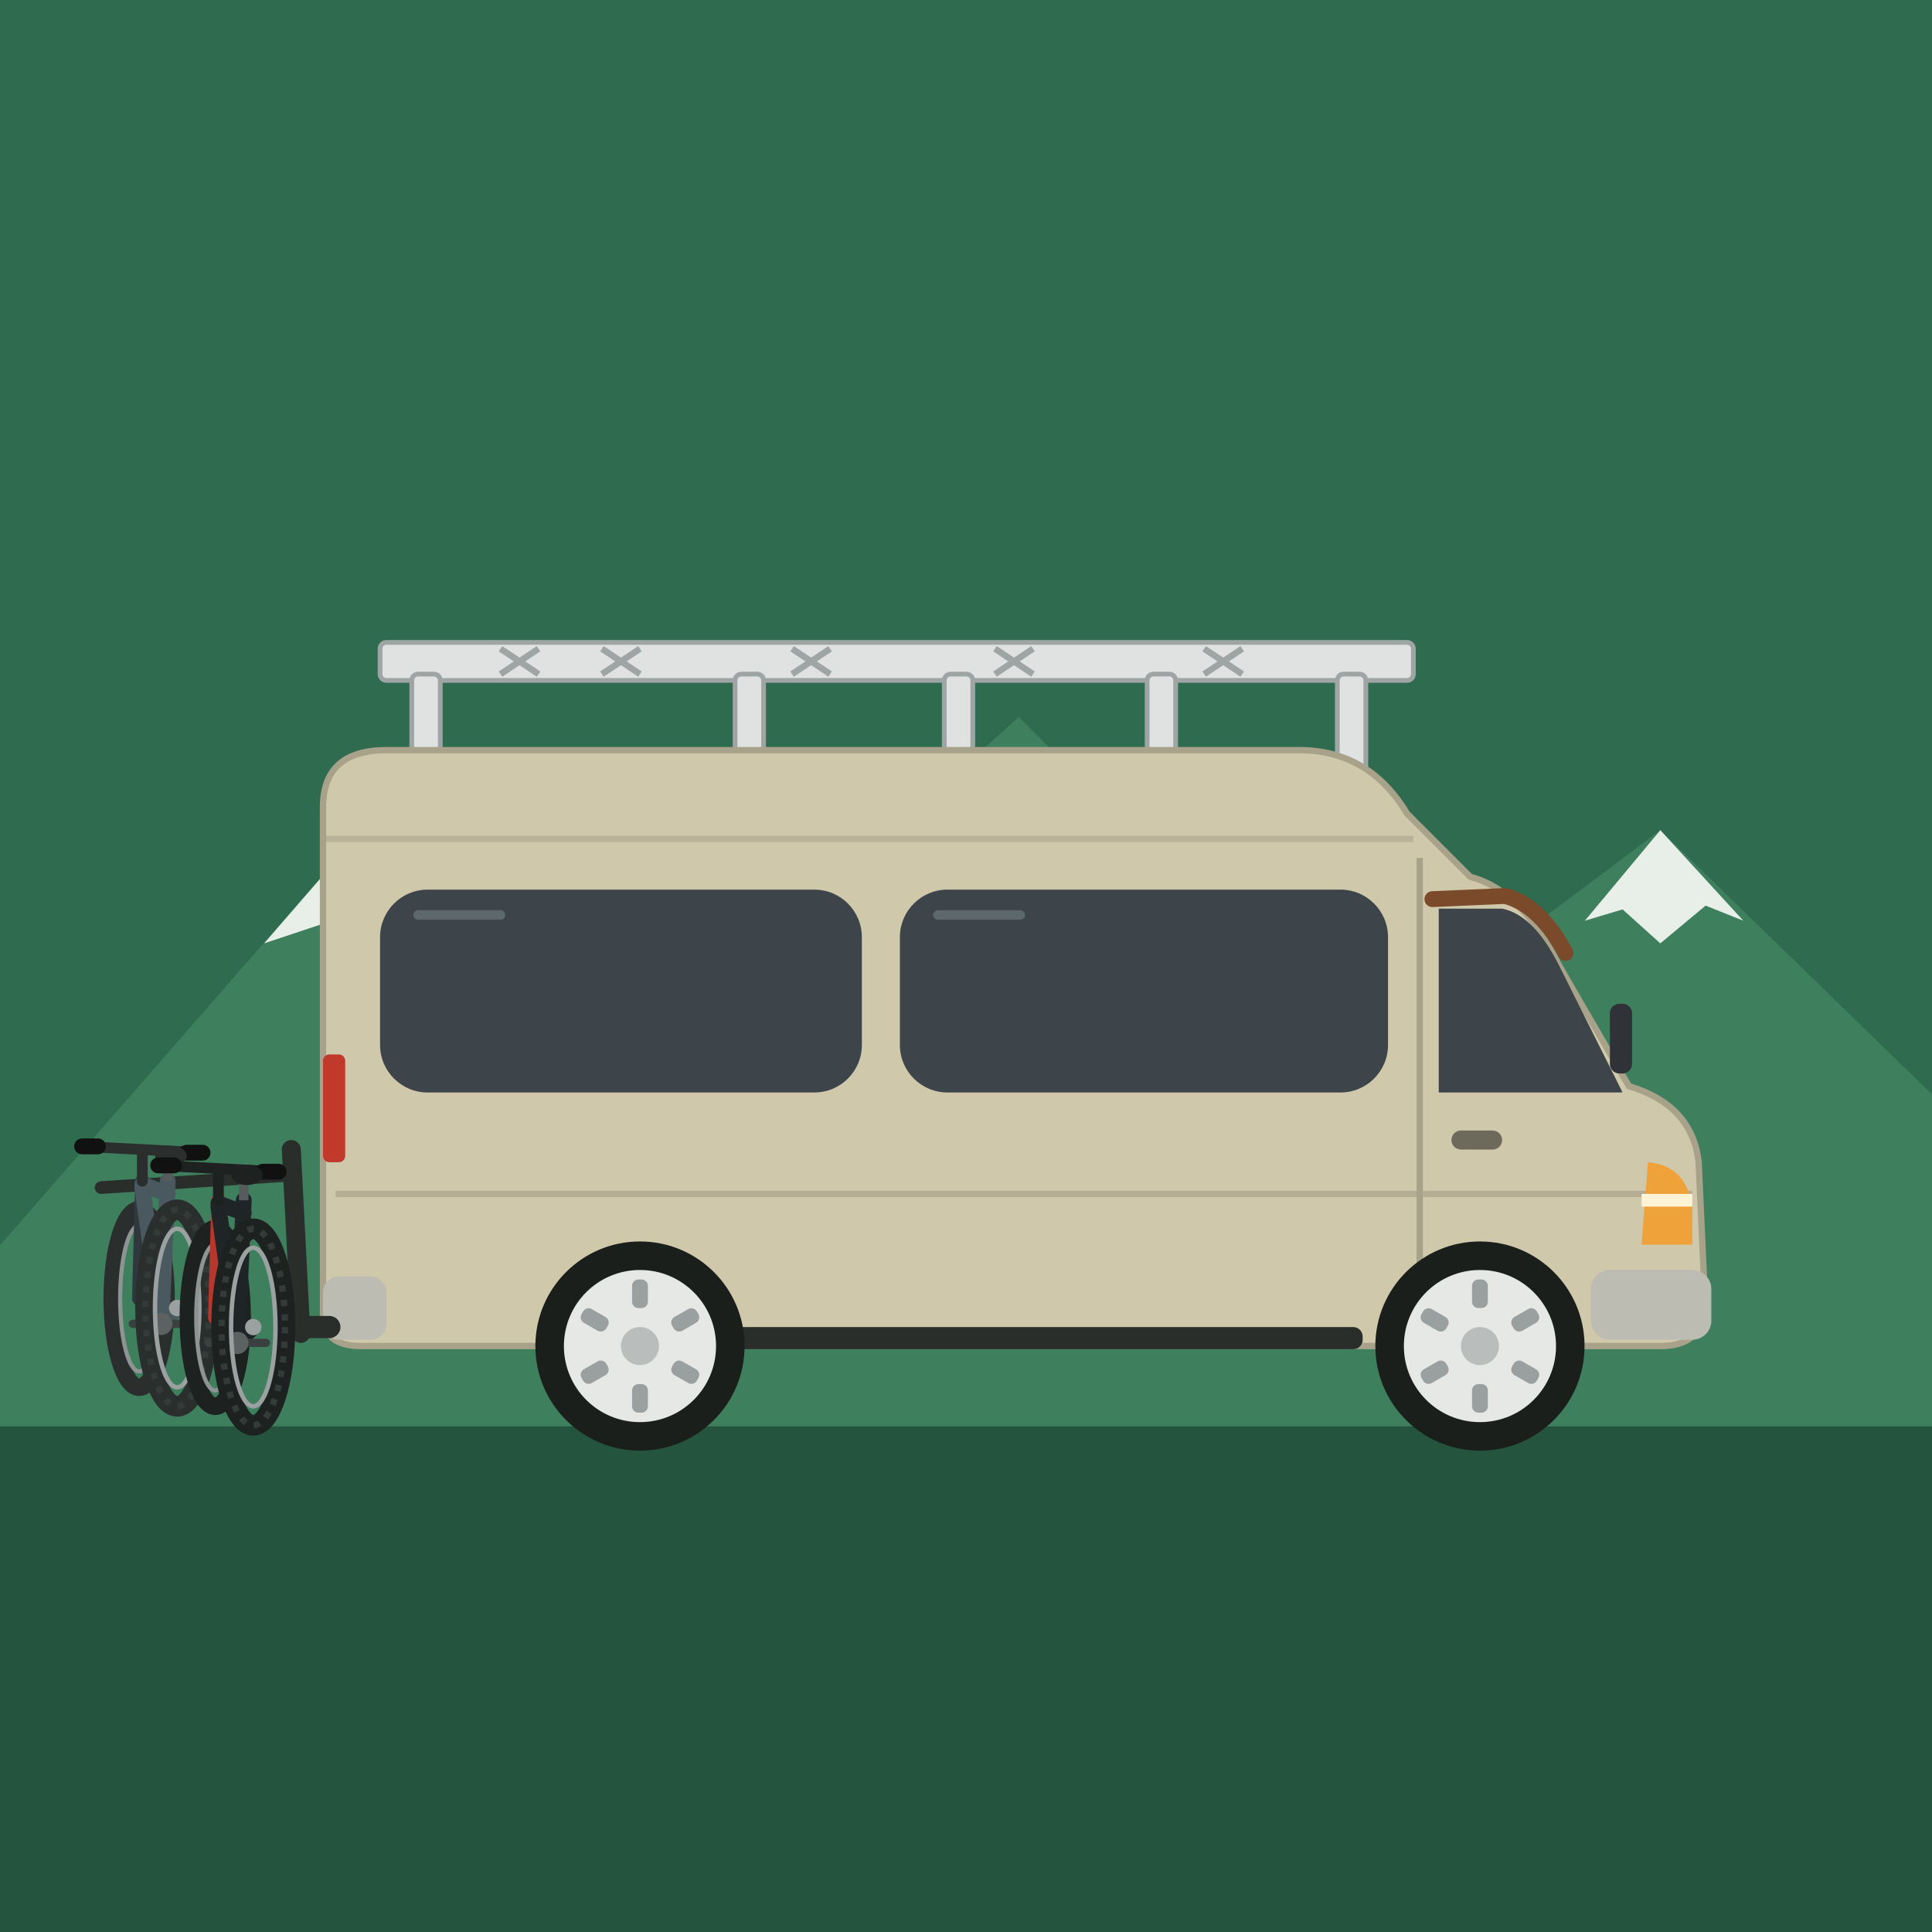
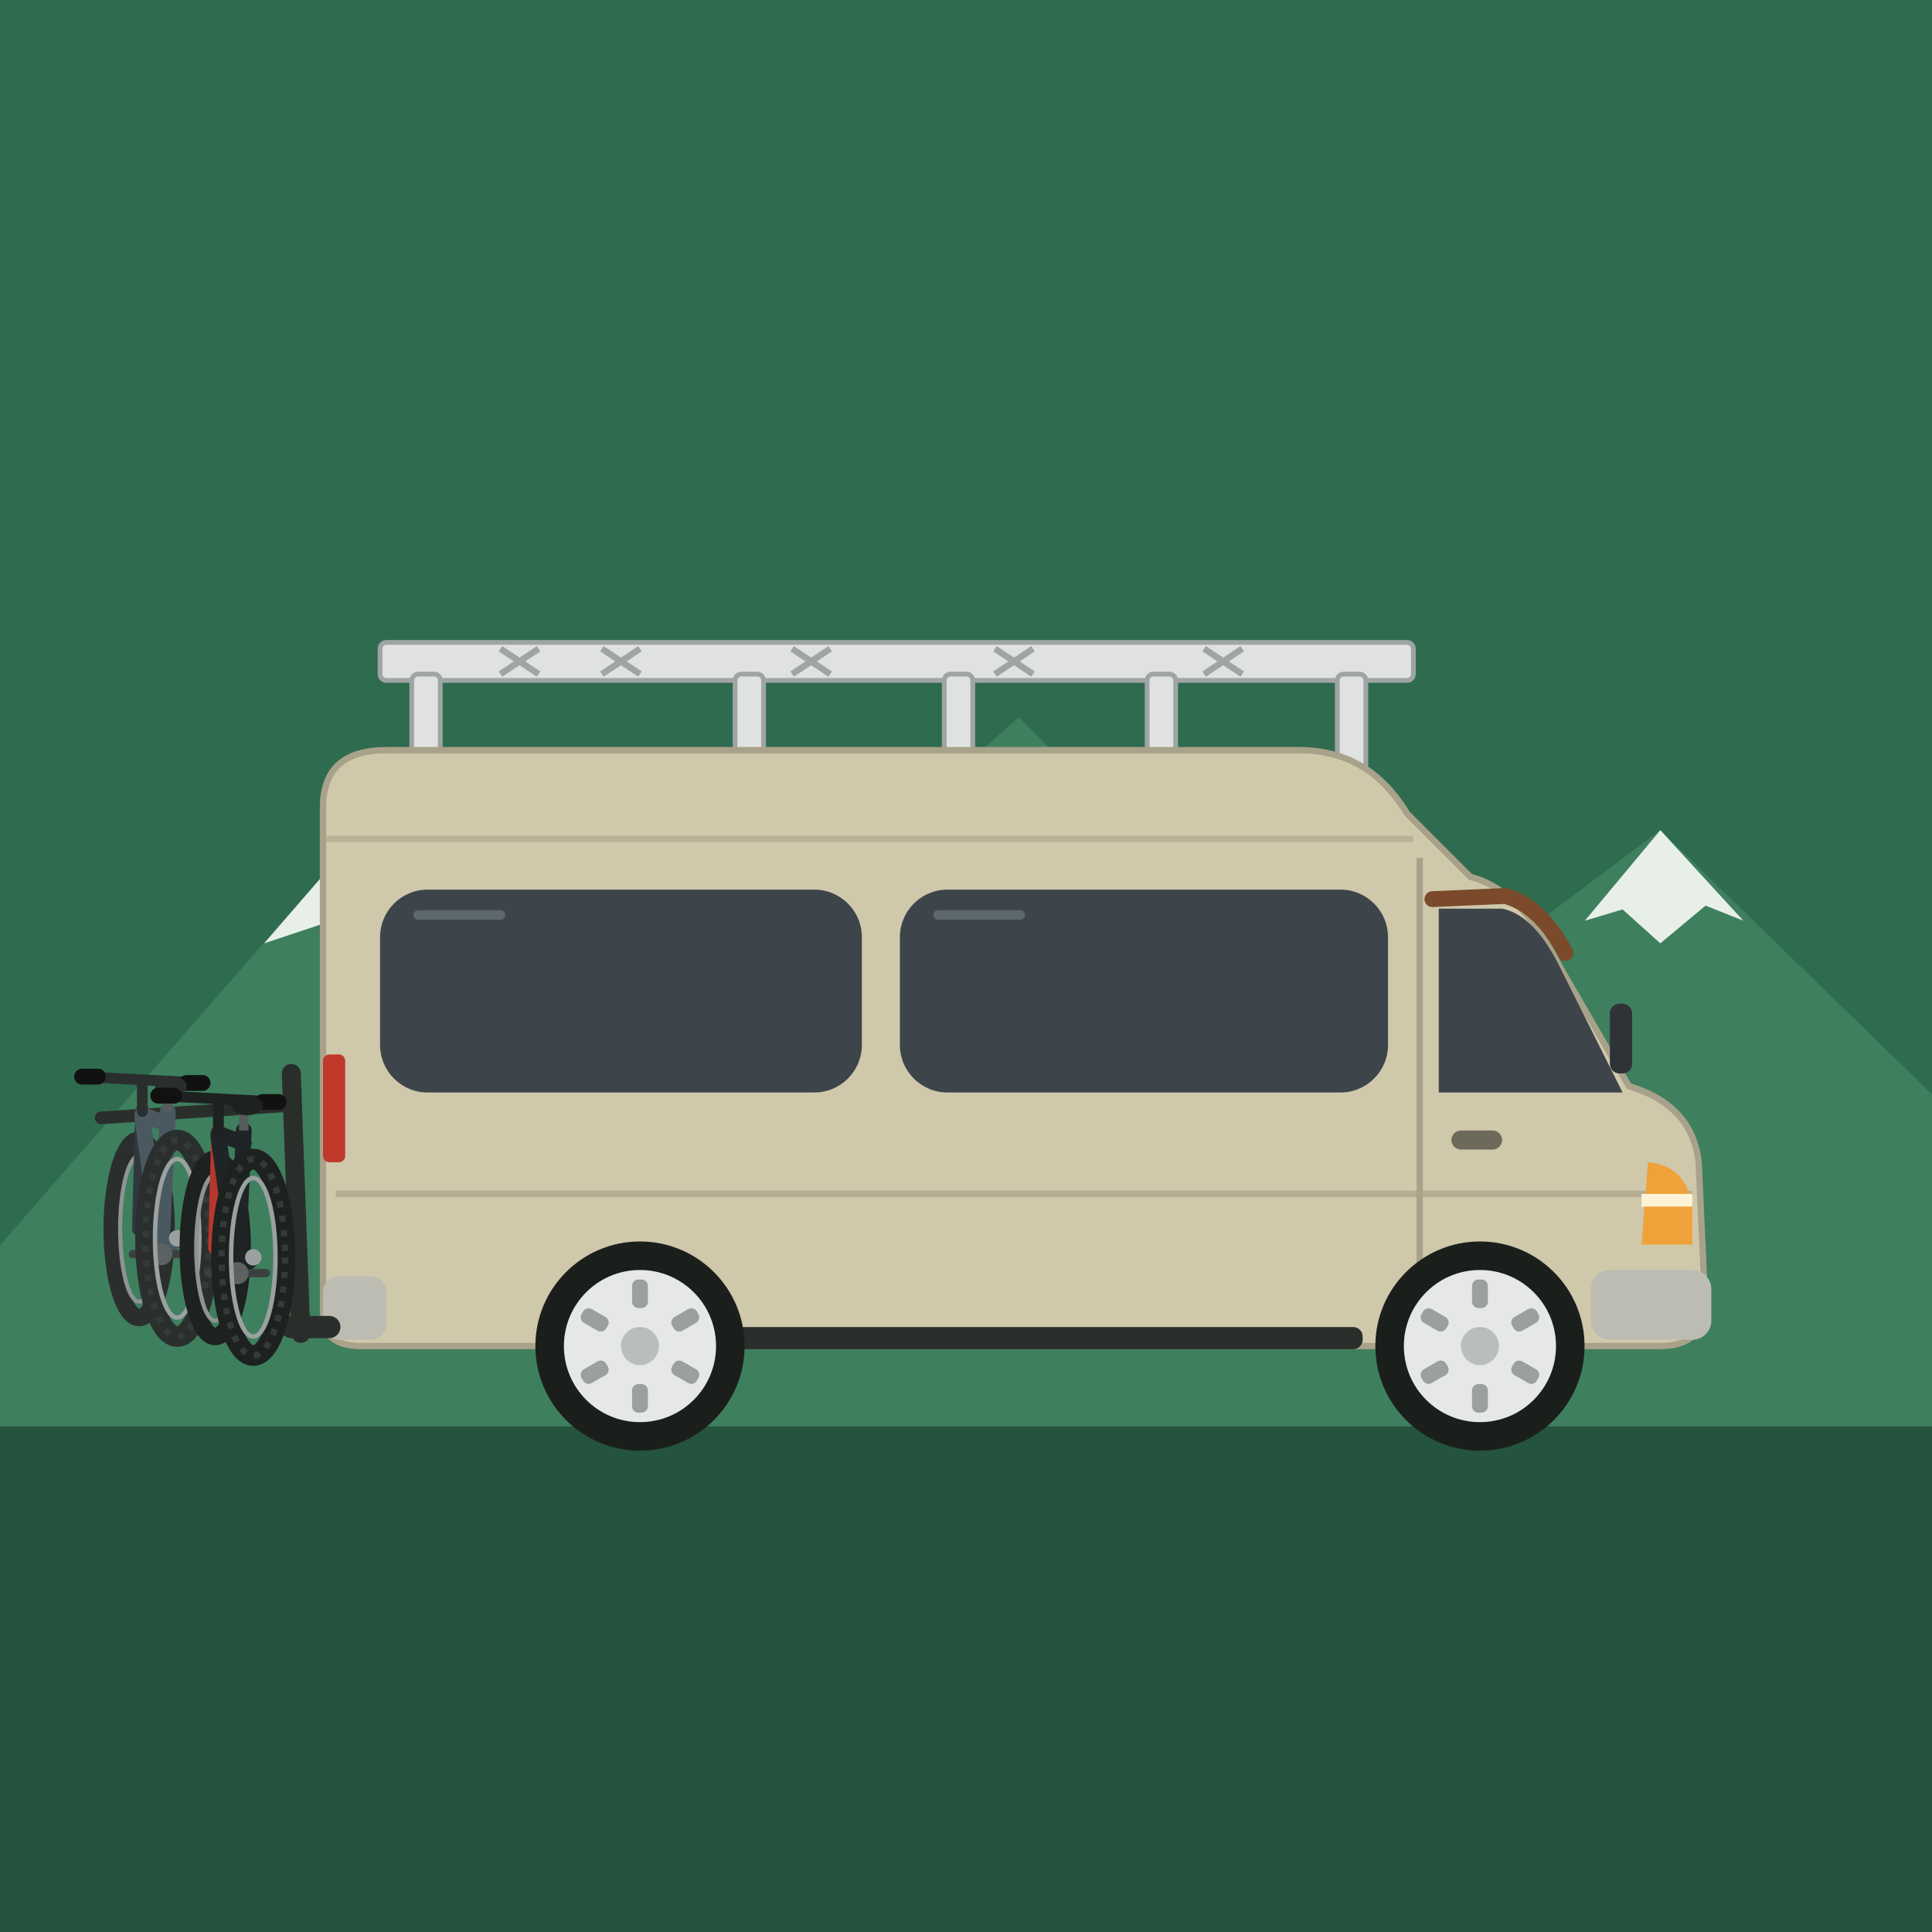
<svg xmlns="http://www.w3.org/2000/svg" viewBox="0 0 512 512" width="512" height="512">
  <rect width="512" height="512" fill="#2f6b4f" />
  <path d="M0 330 L96 220 L170 280 L270 190 L360 280 L440 220 L512 290 L512 512 L0 512Z" fill="#3e7f5e" />
  <path d="M70 250 L96 220 L112 236 Z M440 220 L462 244 L452 240 L440 250 L430 241 L420 244 Z" fill="#e8efe9" />
  <rect y="378" width="512" height="134" fill="#24543d" />
  <g transform="translate(52 140) scale(0.84)">
    <g class="vbody">
      <g fill="#dfe2e1" stroke="#9fa5a4" stroke-width="1.5">
        <rect x="58" y="36" width="326" height="12" rx="2" />
        <rect x="68" y="46" width="9" height="56" rx="2" />
        <rect x="170" y="46" width="9" height="56" rx="2" />
        <rect x="236" y="46" width="9" height="56" rx="2" />
        <rect x="300" y="46" width="9" height="56" rx="2" />
        <rect x="360" y="46" width="9" height="56" rx="2" />
      </g>
      <g stroke="#9fa5a4" stroke-width="2">
        <path d="M96 38l12 8M108 38l-12 8M128 38l12 8M140 38l-12 8M188 38l12 8M200 38l-12 8M252 38l12 8M264 38l-12 8M318 38l12 8M330 38l-12 8" />
      </g>
      <path d="M40 248 L40 88 Q40 70 60 70 L348 70 Q370 70 382 90 L402 110 Q418 114 430 138 L452 176 Q472 182 474 200 L476 244 Q476 258 462 258 L52 258 Q40 258 40 248 Z" fill="#cfc8ab" stroke="#a9a28a" stroke-width="2" />
      <path d="M44 210 L472 210" stroke="#b5ae94" stroke-width="2" />
      <path d="M41 98 L384 98" stroke="#b9b298" stroke-width="2" />
      <rect x="58" y="114" width="152" height="64" rx="15" fill="#3d454b" />
      <rect x="222" y="114" width="154" height="64" rx="15" fill="#3d454b" />
      <path d="M392 120 L412 120 Q422 122 430 138 L450 178 L392 178 Z" fill="#3d454b" />
      <path d="M390 117 L413 116 Q424 119 432 134" fill="none" stroke="#7b4a2b" stroke-width="5" stroke-linecap="round" />
      <path d="M70 122 L96 122" stroke="#5d676e" stroke-width="3" stroke-linecap="round" />
      <path d="M234 122 L260 122" stroke="#5d676e" stroke-width="3" stroke-linecap="round" />
      <path d="M386 104 L386 252" stroke="#a9a28a" stroke-width="2" />
      <rect x="396" y="190" width="16" height="6" rx="3" fill="#6d6a5c" />
      <rect x="446" y="150" width="7" height="22" rx="3" fill="#2f3337" />
      <rect x="40" y="166" width="7" height="34" rx="2" fill="#c0392b" />
      <path d="M458 200 Q470 201 472 214 L472 226 L456 226 Z" fill="#f0a23a" />
      <path d="M456 212 L472 212" stroke="#fff3d6" stroke-width="4" />
      <rect x="440" y="234" width="38" height="22" rx="6" fill="#bdbcb2" />
      <rect x="40" y="236" width="20" height="20" rx="5" fill="#bdbcb2" />
      <rect x="168" y="252" width="200" height="7" rx="3" fill="#2a2e2b" />
      <g class="bikerack">
        <path d="M42 252H30" stroke="#2a2e2b" stroke-width="7" stroke-linecap="round" />
-         <path d="M33 254L30 196" stroke="#2a2e2b" stroke-width="6" stroke-linecap="round" />
-         <path d="M31 204L-30 208" stroke="#2a2e2b" stroke-width="4" stroke-linecap="round" />
-         <ellipse cx="-18" cy="243" rx="8.5" ry="28" fill="none" stroke="#2a2f2e" stroke-width="5.5" />
-         <ellipse cx="-18" cy="243" rx="6" ry="23" fill="none" stroke="#8d9493" stroke-width="1.3" />
-         <path d="M-17.0 206.0L-18.0 243.0" stroke="#2f383d" stroke-width="4.5" stroke-linecap="round" />
-         <g fill="none" stroke="#4a5860" stroke-width="5" stroke-linecap="round" stroke-linejoin="round">
-           <path d="M-6.0 246.0L-11.0 251.0L-9.0 206.0M-11.0 251.0L-17.0 208.0M-9.0 210.0L-17.0 207.0" />
+         <path d="M33 254L30 172" stroke="#2a2e2b" stroke-width="6" stroke-linecap="round" />
+         <path d="M31 182L-30 186" stroke="#2a2e2b" stroke-width="4" stroke-linecap="round" />
+         <g transform="translate(0 -22)">
+           <ellipse cx="-18" cy="243" rx="8.5" ry="28" fill="none" stroke="#2a2f2e" stroke-width="5.5" />
+           <ellipse cx="-18" cy="243" rx="6" ry="23" fill="none" stroke="#8d9493" stroke-width="1.3" />
+           <path d="M-17.0 206.0L-18.0 243.0" stroke="#2f383d" stroke-width="4.5" stroke-linecap="round" />
+           <g fill="none" stroke="#4a5860" stroke-width="5" stroke-linecap="round" stroke-linejoin="round">
+             <path d="M-6.0 246.0L-11.0 251.0L-9.0 206.0M-11.0 251.0L-17.0 208.0M-9.0 210.0L-17.0 207.0" />
+           </g>
+           <path d="M-17.0 206.0V196M-36.0 195.0L2.0 197.0" stroke="#2a2f2e" stroke-width="3.4" stroke-linecap="round" />
+           <path d="M-36.0 195.0h5M-3.0 197.0h5" stroke="#111" stroke-width="5" stroke-linecap="round" />
+           <path d="M-9.0 206.0V200" stroke="#555c5b" stroke-width="3" />
+           <ellipse cx="-8" cy="198" rx="5" ry="3.2" fill="#2a2f2e" />
+           <path d="M-20.0 251.0H-2" stroke="#3a403f" stroke-width="2.6" stroke-linecap="round" />
+           <circle cx="-11" cy="251" r="3.5" fill="#5b6261" />
+           <ellipse cx="-6" cy="246" rx="10" ry="31" fill="none" stroke="#2a2f2e" stroke-width="6.5" />
+           <ellipse cx="-6" cy="246" rx="10" ry="31" fill="none" stroke="#343a38" stroke-width="2" stroke-dasharray="2 2.6" />
+           <ellipse cx="-6" cy="246" rx="7" ry="25" fill="none" stroke="#9aa1a0" stroke-width="1.4" />
+           <circle cx="-6" cy="246" r="2.6" fill="#9aa1a0" />
+           <ellipse cx="6" cy="249" rx="8.5" ry="28" fill="none" stroke="#1d2120" stroke-width="5.5" />
+           <ellipse cx="6" cy="249" rx="6" ry="23" fill="none" stroke="#8d9493" stroke-width="1.3" />
+           <path d="M7.0 212.0L6.0 249.0" stroke="#b8372d" stroke-width="4.5" stroke-linecap="round" />
+           <g fill="none" stroke="#1f2427" stroke-width="5" stroke-linecap="round" stroke-linejoin="round">
+             <path d="M18.0 252.0L13.0 257.0L15.0 212.0M13.0 257.0L7.0 214.0M15.0 216.0L7.0 213.0" />
+           </g>
+           <path d="M7.0 212.0V202M-12.0 201.0L26.0 203.0" stroke="#1d2120" stroke-width="3.4" stroke-linecap="round" />
+           <path d="M-12.0 201.0h5M21.0 203.0h5" stroke="#111" stroke-width="5" stroke-linecap="round" />
+           <path d="M15.0 212.0V206" stroke="#555c5b" stroke-width="3" />
+           <ellipse cx="16" cy="204" rx="5" ry="3.2" fill="#1d2120" />
+           <path d="M4.0 257.0H22" stroke="#3a403f" stroke-width="2.6" stroke-linecap="round" />
+           <circle cx="13" cy="257" r="3.5" fill="#5b6261" />
+           <ellipse cx="18" cy="252" rx="10" ry="31" fill="none" stroke="#1d2120" stroke-width="6.5" />
+           <ellipse cx="18" cy="252" rx="10" ry="31" fill="none" stroke="#343a38" stroke-width="2" stroke-dasharray="2 2.6" />
+           <ellipse cx="18" cy="252" rx="7" ry="25" fill="none" stroke="#9aa1a0" stroke-width="1.4" />
+           <circle cx="18" cy="252" r="2.6" fill="#9aa1a0" />
        </g>
-         <path d="M-17.0 206.0V196M-36.0 195.0L2.0 197.0" stroke="#2a2f2e" stroke-width="3.4" stroke-linecap="round" />
-         <path d="M-36.0 195.0h5M-3.0 197.0h5" stroke="#111" stroke-width="5" stroke-linecap="round" />
-         <path d="M-9.0 206.0V200" stroke="#555c5b" stroke-width="3" />
-         <ellipse cx="-8" cy="198" rx="5" ry="3.2" fill="#2a2f2e" />
-         <path d="M-20.0 251.0H-2" stroke="#3a403f" stroke-width="2.6" stroke-linecap="round" />
-         <circle cx="-11" cy="251" r="3.5" fill="#5b6261" />
-         <ellipse cx="-6" cy="246" rx="10" ry="31" fill="none" stroke="#2a2f2e" stroke-width="6.5" />
-         <ellipse cx="-6" cy="246" rx="10" ry="31" fill="none" stroke="#343a38" stroke-width="2" stroke-dasharray="2 2.6" />
-         <ellipse cx="-6" cy="246" rx="7" ry="25" fill="none" stroke="#9aa1a0" stroke-width="1.4" />
-         <circle cx="-6" cy="246" r="2.6" fill="#9aa1a0" />
-         <ellipse cx="6" cy="249" rx="8.5" ry="28" fill="none" stroke="#1d2120" stroke-width="5.5" />
-         <ellipse cx="6" cy="249" rx="6" ry="23" fill="none" stroke="#8d9493" stroke-width="1.3" />
-         <path d="M7.0 212.0L6.0 249.0" stroke="#b8372d" stroke-width="4.5" stroke-linecap="round" />
-         <g fill="none" stroke="#1f2427" stroke-width="5" stroke-linecap="round" stroke-linejoin="round">
-           <path d="M18.0 252.0L13.0 257.0L15.0 212.0M13.0 257.0L7.0 214.0M15.0 216.0L7.0 213.0" />
-         </g>
-         <path d="M7.0 212.0V202M-12.0 201.0L26.0 203.0" stroke="#1d2120" stroke-width="3.4" stroke-linecap="round" />
-         <path d="M-12.0 201.0h5M21.0 203.0h5" stroke="#111" stroke-width="5" stroke-linecap="round" />
-         <path d="M15.0 212.0V206" stroke="#555c5b" stroke-width="3" />
-         <ellipse cx="16" cy="204" rx="5" ry="3.2" fill="#1d2120" />
-         <path d="M4.0 257.0H22" stroke="#3a403f" stroke-width="2.6" stroke-linecap="round" />
-         <circle cx="13" cy="257" r="3.5" fill="#5b6261" />
-         <ellipse cx="18" cy="252" rx="10" ry="31" fill="none" stroke="#1d2120" stroke-width="6.5" />
-         <ellipse cx="18" cy="252" rx="10" ry="31" fill="none" stroke="#343a38" stroke-width="2" stroke-dasharray="2 2.6" />
-         <ellipse cx="18" cy="252" rx="7" ry="25" fill="none" stroke="#9aa1a0" stroke-width="1.4" />
-         <circle cx="18" cy="252" r="2.6" fill="#9aa1a0" />
      </g>
    </g>
    <g class="sp-wheel">
      <circle cx="140" cy="258" r="33" fill="#1b1f1c" />
      <circle cx="140" cy="258" r="24" fill="#e6e8e5" />
      <rect x="137.5" y="237" width="5" height="9" rx="2" fill="#9aa09f" transform="rotate(0 140 258)" />
      <rect x="137.5" y="237" width="5" height="9" rx="2" fill="#9aa09f" transform="rotate(60 140 258)" />
      <rect x="137.5" y="237" width="5" height="9" rx="2" fill="#9aa09f" transform="rotate(120 140 258)" />
      <rect x="137.5" y="237" width="5" height="9" rx="2" fill="#9aa09f" transform="rotate(180 140 258)" />
      <rect x="137.5" y="237" width="5" height="9" rx="2" fill="#9aa09f" transform="rotate(240 140 258)" />
      <rect x="137.5" y="237" width="5" height="9" rx="2" fill="#9aa09f" transform="rotate(300 140 258)" />
      <circle cx="140" cy="258" r="6" fill="#b9bdbb" />
    </g>
    <g class="sp-wheel">
      <circle cx="405" cy="258" r="33" fill="#1b1f1c" />
      <circle cx="405" cy="258" r="24" fill="#e6e8e5" />
      <rect x="402.5" y="237" width="5" height="9" rx="2" fill="#9aa09f" transform="rotate(0 405 258)" />
      <rect x="402.5" y="237" width="5" height="9" rx="2" fill="#9aa09f" transform="rotate(60 405 258)" />
      <rect x="402.5" y="237" width="5" height="9" rx="2" fill="#9aa09f" transform="rotate(120 405 258)" />
      <rect x="402.5" y="237" width="5" height="9" rx="2" fill="#9aa09f" transform="rotate(180 405 258)" />
      <rect x="402.5" y="237" width="5" height="9" rx="2" fill="#9aa09f" transform="rotate(240 405 258)" />
      <rect x="402.5" y="237" width="5" height="9" rx="2" fill="#9aa09f" transform="rotate(300 405 258)" />
      <circle cx="405" cy="258" r="6" fill="#b9bdbb" />
    </g>
  </g>
</svg>
